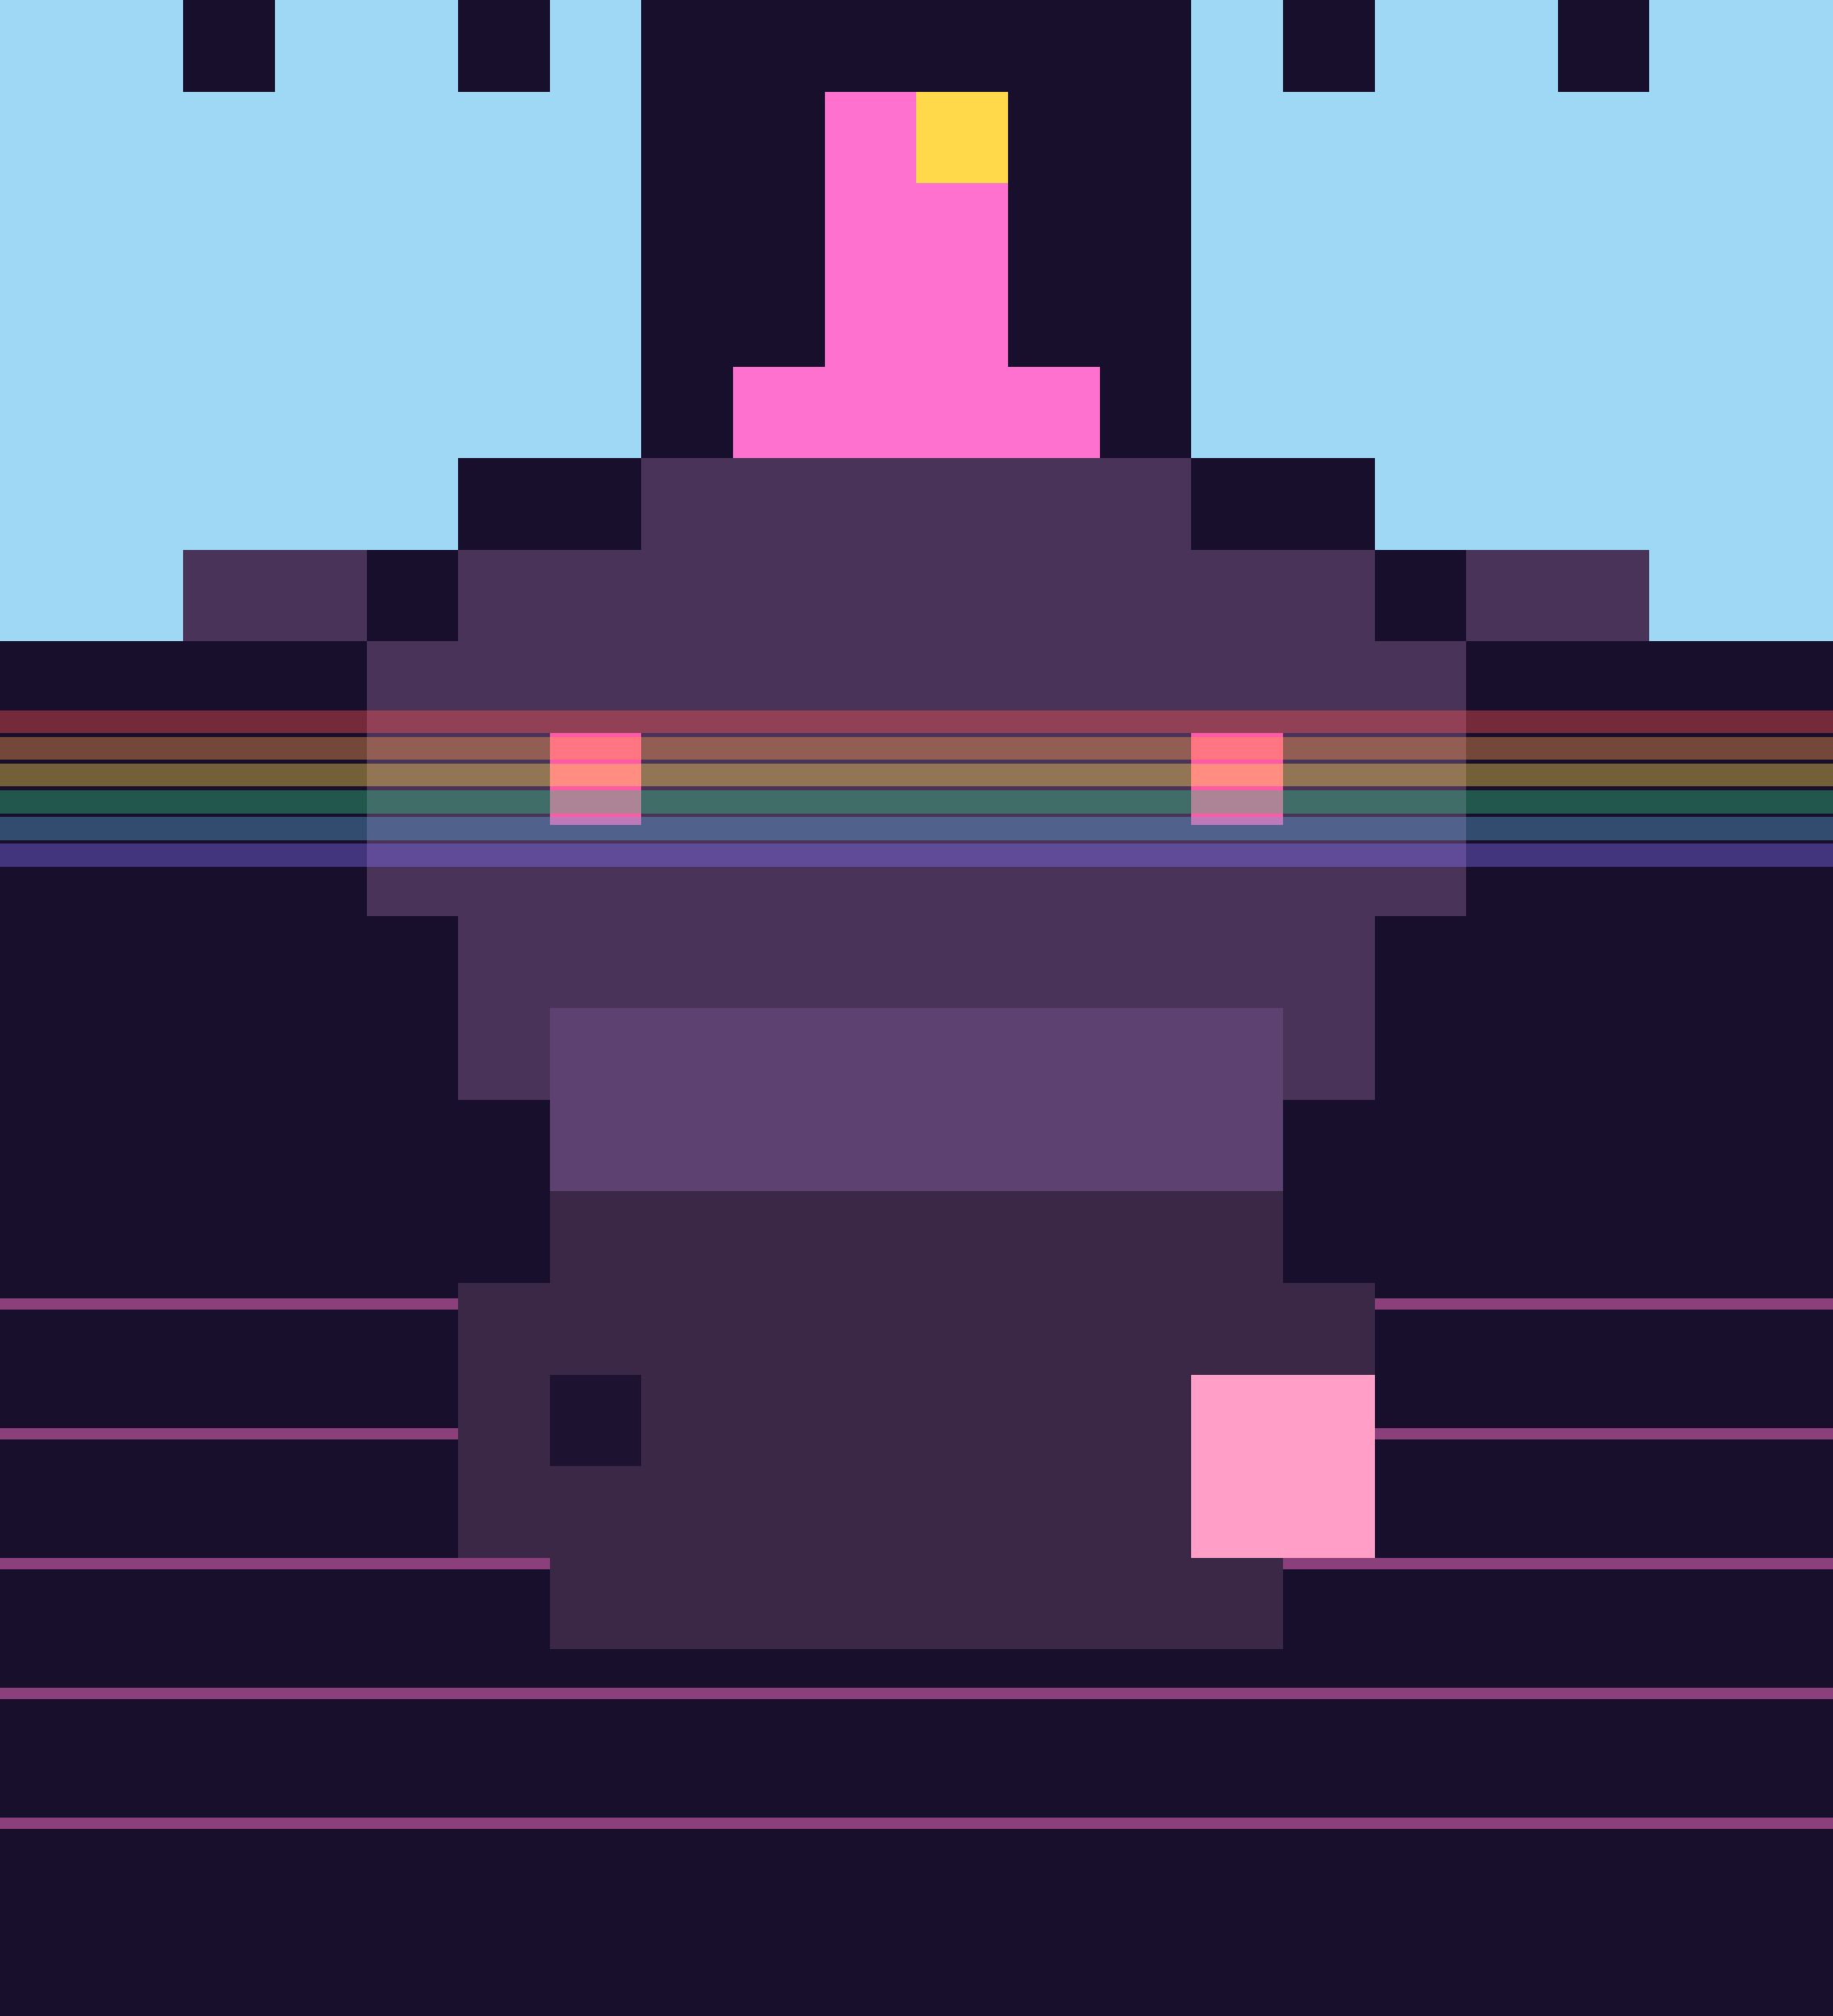
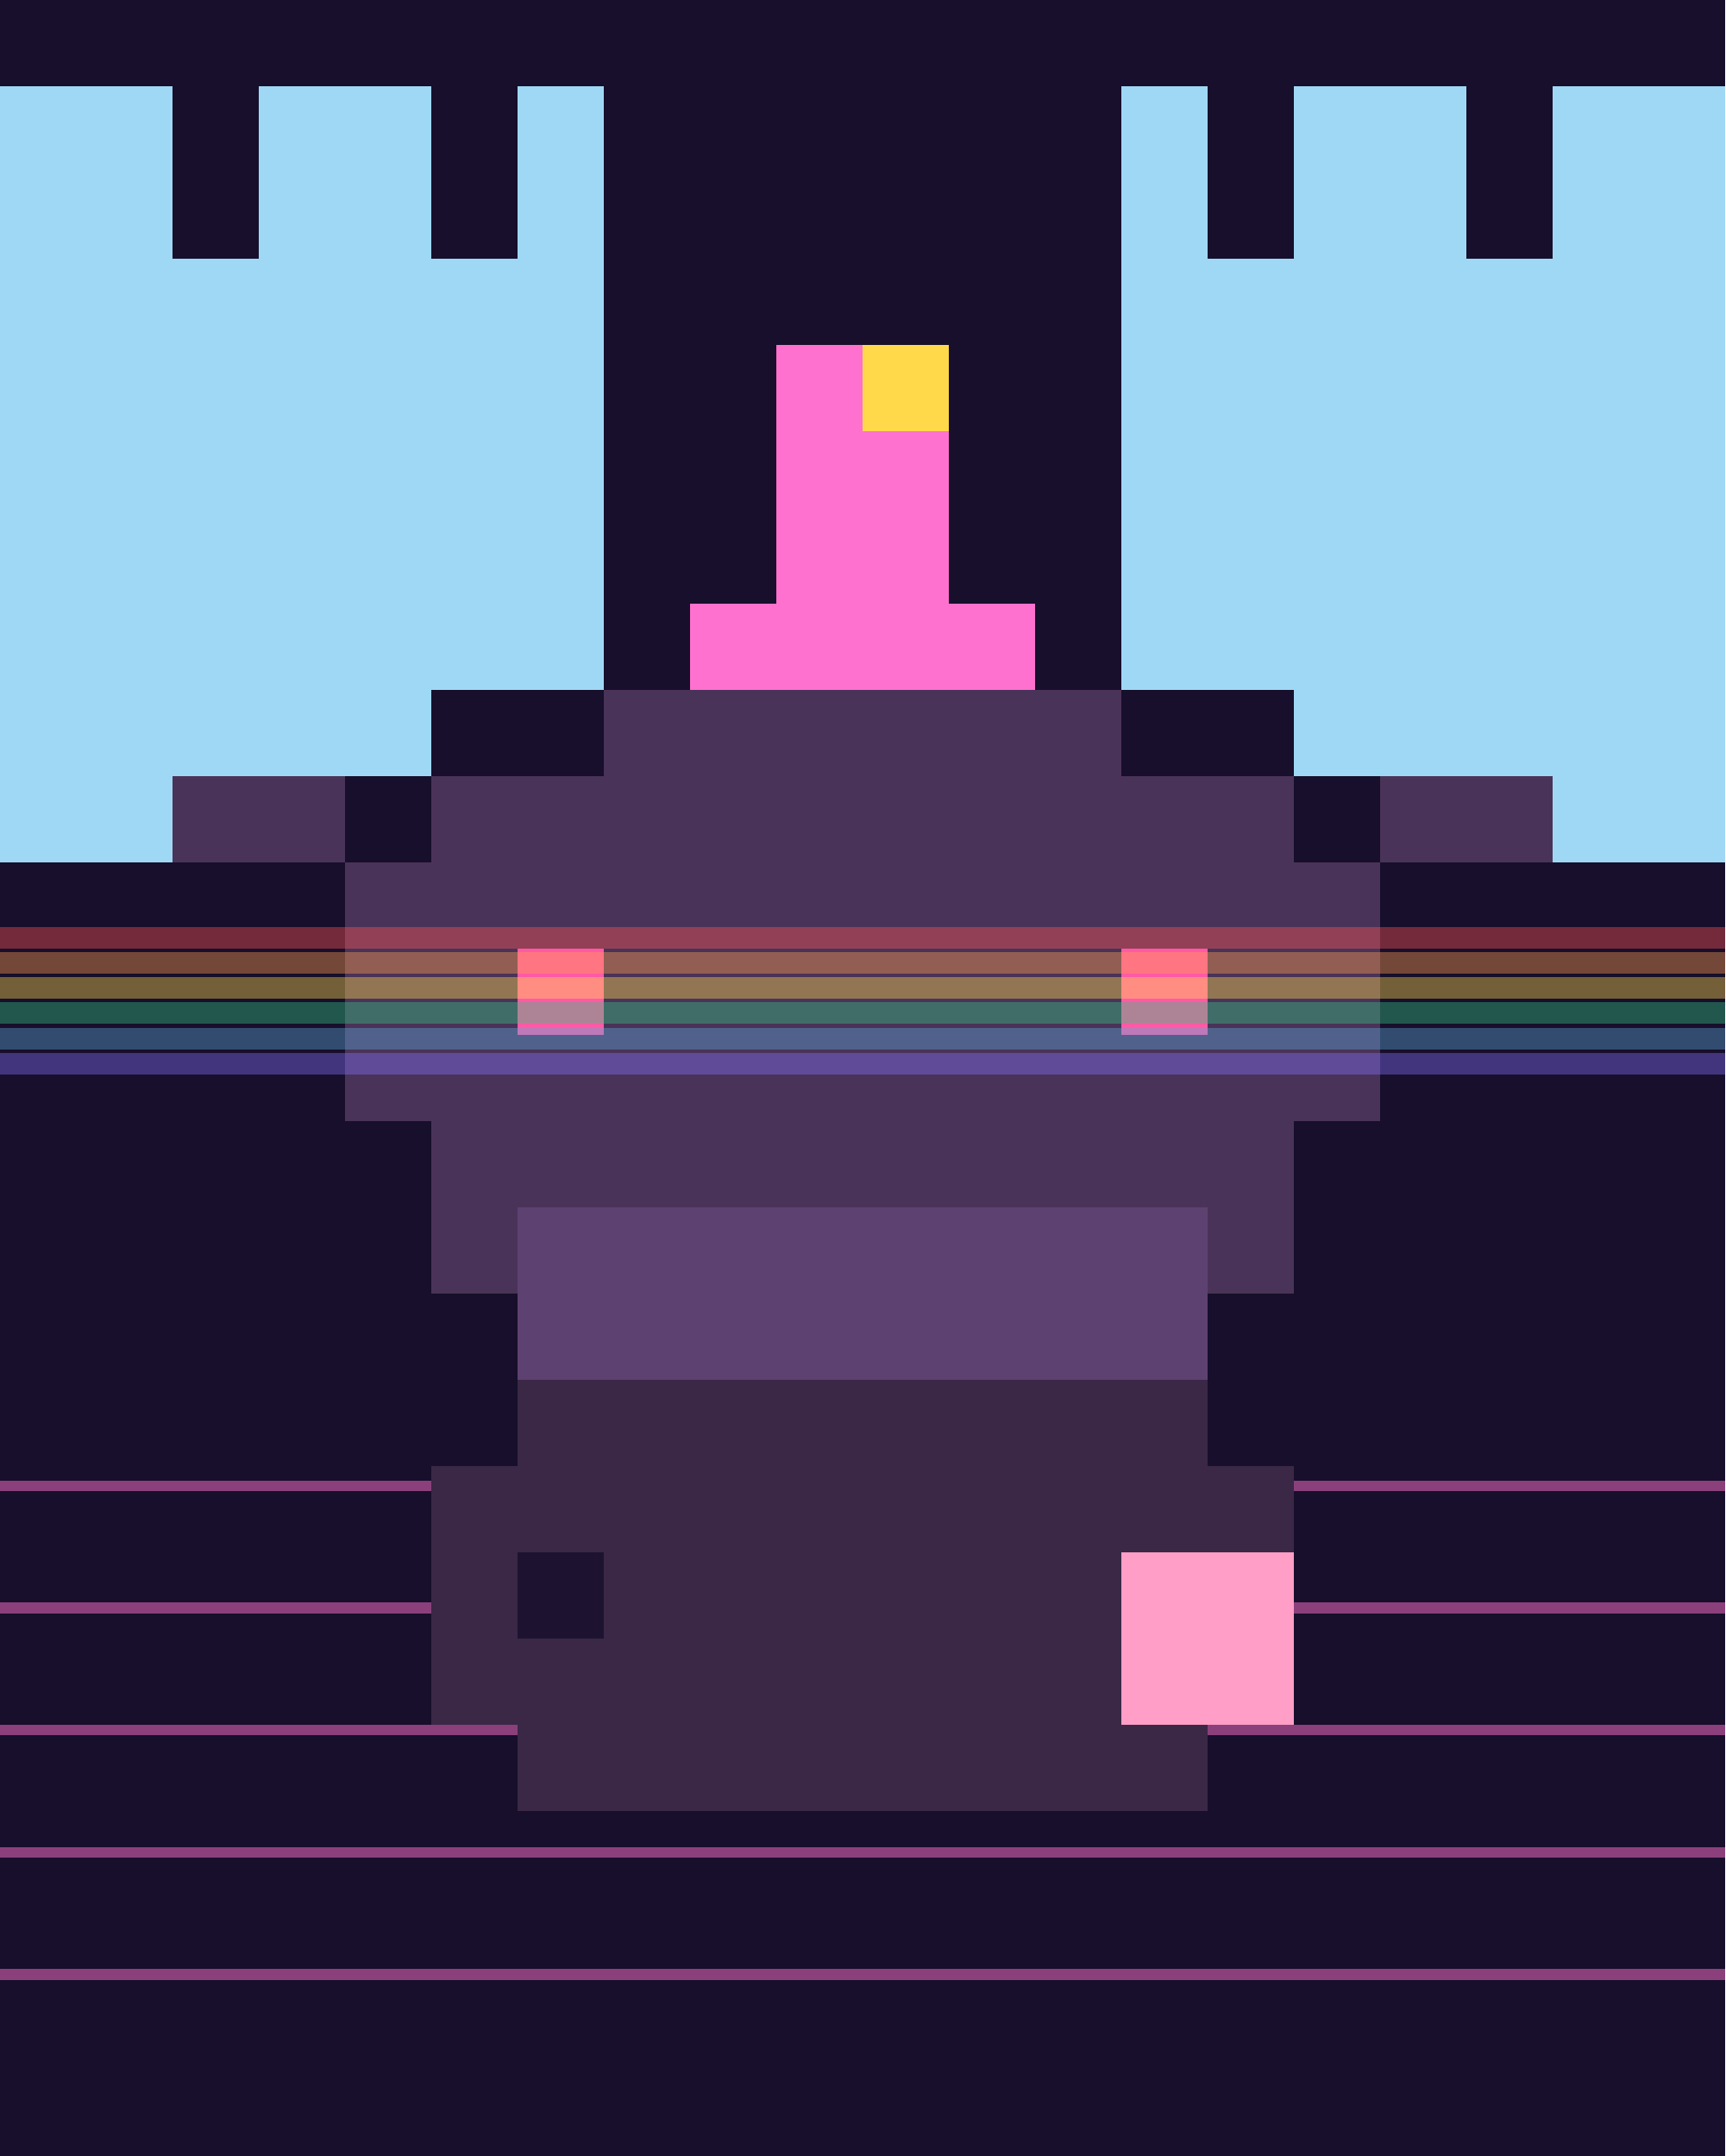
- <svg xmlns="http://www.w3.org/2000/svg" viewBox="0 0 480 528" shape-rendering="crispEdges">
-   <rect x="0" y="0" width="480" height="528" fill="#170f2b" opacity="1" />
-   <rect x="0" y="340" width="480" height="3" fill="#ff71ce" opacity="0.5" />
-   <rect x="0" y="374" width="480" height="3" fill="#ff71ce" opacity="0.5" />
-   <rect x="0" y="408" width="480" height="3" fill="#ff71ce" opacity="0.5" />
-   <rect x="0" y="442" width="480" height="3" fill="#ff71ce" opacity="0.5" />
-   <rect x="0" y="476" width="480" height="3" fill="#ff71ce" opacity="0.5" />
-   <rect x="0" y="0" width="24" height="24" fill="#9fd8f5" opacity="1" />
-   <rect x="24" y="0" width="24" height="24" fill="#9fd8f5" opacity="1" />
-   <rect x="72" y="0" width="24" height="24" fill="#9fd8f5" opacity="1" />
-   <rect x="96" y="0" width="24" height="24" fill="#9fd8f5" opacity="1" />
-   <rect x="144" y="0" width="24" height="24" fill="#9fd8f5" opacity="1" />
-   <rect x="312" y="0" width="24" height="24" fill="#9fd8f5" opacity="1" />
-   <rect x="360" y="0" width="24" height="24" fill="#9fd8f5" opacity="1" />
-   <rect x="384" y="0" width="24" height="24" fill="#9fd8f5" opacity="1" />
-   <rect x="432" y="0" width="24" height="24" fill="#9fd8f5" opacity="1" />
-   <rect x="456" y="0" width="24" height="24" fill="#9fd8f5" opacity="1" />
+ <svg xmlns="http://www.w3.org/2000/svg" viewBox="0 0 480 600" shape-rendering="crispEdges">
+   <rect x="0" y="0" width="480" height="600" fill="#170f2b" opacity="1" />
+   <g transform="translate(0,72)">
+     <rect x="0" y="340" width="480" height="3" fill="#ff71ce" opacity="0.5" />
+     <rect x="0" y="374" width="480" height="3" fill="#ff71ce" opacity="0.5" />
+     <rect x="0" y="408" width="480" height="3" fill="#ff71ce" opacity="0.5" />
+     <rect x="0" y="442" width="480" height="3" fill="#ff71ce" opacity="0.5" />
+     <rect x="0" y="476" width="480" height="3" fill="#ff71ce" opacity="0.5" />
+   </g>
  <rect x="0" y="24" width="24" height="24" fill="#9fd8f5" opacity="1" />
  <rect x="24" y="24" width="24" height="24" fill="#9fd8f5" opacity="1" />
-   <rect x="48" y="24" width="24" height="24" fill="#9fd8f5" opacity="1" />
  <rect x="72" y="24" width="24" height="24" fill="#9fd8f5" opacity="1" />
  <rect x="96" y="24" width="24" height="24" fill="#9fd8f5" opacity="1" />
-   <rect x="120" y="24" width="24" height="24" fill="#9fd8f5" opacity="1" />
  <rect x="144" y="24" width="24" height="24" fill="#9fd8f5" opacity="1" />
-   <rect x="216" y="24" width="24" height="24" fill="#ff71ce" opacity="1" />
-   <rect x="240" y="24" width="24" height="24" fill="#ffd94a" opacity="1" />
  <rect x="312" y="24" width="24" height="24" fill="#9fd8f5" opacity="1" />
-   <rect x="336" y="24" width="24" height="24" fill="#9fd8f5" opacity="1" />
  <rect x="360" y="24" width="24" height="24" fill="#9fd8f5" opacity="1" />
  <rect x="384" y="24" width="24" height="24" fill="#9fd8f5" opacity="1" />
-   <rect x="408" y="24" width="24" height="24" fill="#9fd8f5" opacity="1" />
  <rect x="432" y="24" width="24" height="24" fill="#9fd8f5" opacity="1" />
  <rect x="456" y="24" width="24" height="24" fill="#9fd8f5" opacity="1" />
  <rect x="0" y="48" width="24" height="24" fill="#9fd8f5" opacity="1" />
  <rect x="24" y="48" width="24" height="24" fill="#9fd8f5" opacity="1" />
-   <rect x="48" y="48" width="24" height="24" fill="#9fd8f5" opacity="1" />
  <rect x="72" y="48" width="24" height="24" fill="#9fd8f5" opacity="1" />
  <rect x="96" y="48" width="24" height="24" fill="#9fd8f5" opacity="1" />
-   <rect x="120" y="48" width="24" height="24" fill="#9fd8f5" opacity="1" />
  <rect x="144" y="48" width="24" height="24" fill="#9fd8f5" opacity="1" />
-   <rect x="216" y="48" width="24" height="24" fill="#ff71ce" opacity="1" />
-   <rect x="240" y="48" width="24" height="24" fill="#ff71ce" opacity="1" />
  <rect x="312" y="48" width="24" height="24" fill="#9fd8f5" opacity="1" />
-   <rect x="336" y="48" width="24" height="24" fill="#9fd8f5" opacity="1" />
  <rect x="360" y="48" width="24" height="24" fill="#9fd8f5" opacity="1" />
  <rect x="384" y="48" width="24" height="24" fill="#9fd8f5" opacity="1" />
-   <rect x="408" y="48" width="24" height="24" fill="#9fd8f5" opacity="1" />
  <rect x="432" y="48" width="24" height="24" fill="#9fd8f5" opacity="1" />
  <rect x="456" y="48" width="24" height="24" fill="#9fd8f5" opacity="1" />
  <rect x="0" y="72" width="24" height="24" fill="#9fd8f5" opacity="1" />
  <rect x="24" y="72" width="24" height="24" fill="#9fd8f5" opacity="1" />
  <rect x="48" y="72" width="24" height="24" fill="#9fd8f5" opacity="1" />
  <rect x="72" y="72" width="24" height="24" fill="#9fd8f5" opacity="1" />
  <rect x="96" y="72" width="24" height="24" fill="#9fd8f5" opacity="1" />
  <rect x="120" y="72" width="24" height="24" fill="#9fd8f5" opacity="1" />
  <rect x="144" y="72" width="24" height="24" fill="#9fd8f5" opacity="1" />
-   <rect x="216" y="72" width="24" height="24" fill="#ff71ce" opacity="1" />
-   <rect x="240" y="72" width="24" height="24" fill="#ff71ce" opacity="1" />
  <rect x="312" y="72" width="24" height="24" fill="#9fd8f5" opacity="1" />
  <rect x="336" y="72" width="24" height="24" fill="#9fd8f5" opacity="1" />
  <rect x="360" y="72" width="24" height="24" fill="#9fd8f5" opacity="1" />
  <rect x="384" y="72" width="24" height="24" fill="#9fd8f5" opacity="1" />
  <rect x="408" y="72" width="24" height="24" fill="#9fd8f5" opacity="1" />
  <rect x="432" y="72" width="24" height="24" fill="#9fd8f5" opacity="1" />
  <rect x="456" y="72" width="24" height="24" fill="#9fd8f5" opacity="1" />
  <rect x="0" y="96" width="24" height="24" fill="#9fd8f5" opacity="1" />
  <rect x="24" y="96" width="24" height="24" fill="#9fd8f5" opacity="1" />
  <rect x="48" y="96" width="24" height="24" fill="#9fd8f5" opacity="1" />
  <rect x="72" y="96" width="24" height="24" fill="#9fd8f5" opacity="1" />
  <rect x="96" y="96" width="24" height="24" fill="#9fd8f5" opacity="1" />
  <rect x="120" y="96" width="24" height="24" fill="#9fd8f5" opacity="1" />
  <rect x="144" y="96" width="24" height="24" fill="#9fd8f5" opacity="1" />
-   <rect x="192" y="96" width="24" height="24" fill="#ff71ce" opacity="1" />
  <rect x="216" y="96" width="24" height="24" fill="#ff71ce" opacity="1" />
-   <rect x="240" y="96" width="24" height="24" fill="#ff71ce" opacity="1" />
-   <rect x="264" y="96" width="24" height="24" fill="#ff71ce" opacity="1" />
+   <rect x="240" y="96" width="24" height="24" fill="#ffd94a" opacity="1" />
  <rect x="312" y="96" width="24" height="24" fill="#9fd8f5" opacity="1" />
  <rect x="336" y="96" width="24" height="24" fill="#9fd8f5" opacity="1" />
  <rect x="360" y="96" width="24" height="24" fill="#9fd8f5" opacity="1" />
  <rect x="384" y="96" width="24" height="24" fill="#9fd8f5" opacity="1" />
  <rect x="408" y="96" width="24" height="24" fill="#9fd8f5" opacity="1" />
  <rect x="432" y="96" width="24" height="24" fill="#9fd8f5" opacity="1" />
  <rect x="456" y="96" width="24" height="24" fill="#9fd8f5" opacity="1" />
  <rect x="0" y="120" width="24" height="24" fill="#9fd8f5" opacity="1" />
  <rect x="24" y="120" width="24" height="24" fill="#9fd8f5" opacity="1" />
  <rect x="48" y="120" width="24" height="24" fill="#9fd8f5" opacity="1" />
  <rect x="72" y="120" width="24" height="24" fill="#9fd8f5" opacity="1" />
  <rect x="96" y="120" width="24" height="24" fill="#9fd8f5" opacity="1" />
-   <rect x="168" y="120" width="24" height="24" fill="#4a3358" opacity="1" />
-   <rect x="192" y="120" width="24" height="24" fill="#4a3358" opacity="1" />
-   <rect x="216" y="120" width="24" height="24" fill="#4a3358" opacity="1" />
-   <rect x="240" y="120" width="24" height="24" fill="#4a3358" opacity="1" />
-   <rect x="264" y="120" width="24" height="24" fill="#4a3358" opacity="1" />
-   <rect x="288" y="120" width="24" height="24" fill="#4a3358" opacity="1" />
+   <rect x="120" y="120" width="24" height="24" fill="#9fd8f5" opacity="1" />
+   <rect x="144" y="120" width="24" height="24" fill="#9fd8f5" opacity="1" />
+   <rect x="216" y="120" width="24" height="24" fill="#ff71ce" opacity="1" />
+   <rect x="240" y="120" width="24" height="24" fill="#ff71ce" opacity="1" />
+   <rect x="312" y="120" width="24" height="24" fill="#9fd8f5" opacity="1" />
+   <rect x="336" y="120" width="24" height="24" fill="#9fd8f5" opacity="1" />
  <rect x="360" y="120" width="24" height="24" fill="#9fd8f5" opacity="1" />
  <rect x="384" y="120" width="24" height="24" fill="#9fd8f5" opacity="1" />
  <rect x="408" y="120" width="24" height="24" fill="#9fd8f5" opacity="1" />
  <rect x="432" y="120" width="24" height="24" fill="#9fd8f5" opacity="1" />
  <rect x="456" y="120" width="24" height="24" fill="#9fd8f5" opacity="1" />
  <rect x="0" y="144" width="24" height="24" fill="#9fd8f5" opacity="1" />
  <rect x="24" y="144" width="24" height="24" fill="#9fd8f5" opacity="1" />
-   <rect x="48" y="144" width="24" height="24" fill="#4a3358" opacity="1" />
-   <rect x="72" y="144" width="24" height="24" fill="#4a3358" opacity="1" />
-   <rect x="120" y="144" width="24" height="24" fill="#4a3358" opacity="1" />
-   <rect x="144" y="144" width="24" height="24" fill="#4a3358" opacity="1" />
-   <rect x="168" y="144" width="24" height="24" fill="#4a3358" opacity="1" />
-   <rect x="192" y="144" width="24" height="24" fill="#4a3358" opacity="1" />
-   <rect x="216" y="144" width="24" height="24" fill="#4a3358" opacity="1" />
-   <rect x="240" y="144" width="24" height="24" fill="#4a3358" opacity="1" />
-   <rect x="264" y="144" width="24" height="24" fill="#4a3358" opacity="1" />
-   <rect x="288" y="144" width="24" height="24" fill="#4a3358" opacity="1" />
-   <rect x="312" y="144" width="24" height="24" fill="#4a3358" opacity="1" />
-   <rect x="336" y="144" width="24" height="24" fill="#4a3358" opacity="1" />
-   <rect x="384" y="144" width="24" height="24" fill="#4a3358" opacity="1" />
-   <rect x="408" y="144" width="24" height="24" fill="#4a3358" opacity="1" />
+   <rect x="48" y="144" width="24" height="24" fill="#9fd8f5" opacity="1" />
+   <rect x="72" y="144" width="24" height="24" fill="#9fd8f5" opacity="1" />
+   <rect x="96" y="144" width="24" height="24" fill="#9fd8f5" opacity="1" />
+   <rect x="120" y="144" width="24" height="24" fill="#9fd8f5" opacity="1" />
+   <rect x="144" y="144" width="24" height="24" fill="#9fd8f5" opacity="1" />
+   <rect x="216" y="144" width="24" height="24" fill="#ff71ce" opacity="1" />
+   <rect x="240" y="144" width="24" height="24" fill="#ff71ce" opacity="1" />
+   <rect x="312" y="144" width="24" height="24" fill="#9fd8f5" opacity="1" />
+   <rect x="336" y="144" width="24" height="24" fill="#9fd8f5" opacity="1" />
+   <rect x="360" y="144" width="24" height="24" fill="#9fd8f5" opacity="1" />
+   <rect x="384" y="144" width="24" height="24" fill="#9fd8f5" opacity="1" />
+   <rect x="408" y="144" width="24" height="24" fill="#9fd8f5" opacity="1" />
  <rect x="432" y="144" width="24" height="24" fill="#9fd8f5" opacity="1" />
  <rect x="456" y="144" width="24" height="24" fill="#9fd8f5" opacity="1" />
-   <rect x="96" y="168" width="24" height="24" fill="#4a3358" opacity="1" />
-   <rect x="120" y="168" width="24" height="24" fill="#4a3358" opacity="1" />
-   <rect x="144" y="168" width="24" height="24" fill="#4a3358" opacity="1" />
-   <rect x="168" y="168" width="24" height="24" fill="#4a3358" opacity="1" />
-   <rect x="192" y="168" width="24" height="24" fill="#4a3358" opacity="1" />
-   <rect x="216" y="168" width="24" height="24" fill="#4a3358" opacity="1" />
-   <rect x="240" y="168" width="24" height="24" fill="#4a3358" opacity="1" />
-   <rect x="264" y="168" width="24" height="24" fill="#4a3358" opacity="1" />
-   <rect x="288" y="168" width="24" height="24" fill="#4a3358" opacity="1" />
-   <rect x="312" y="168" width="24" height="24" fill="#4a3358" opacity="1" />
-   <rect x="336" y="168" width="24" height="24" fill="#4a3358" opacity="1" />
-   <rect x="360" y="168" width="24" height="24" fill="#4a3358" opacity="1" />
-   <rect x="96" y="192" width="24" height="24" fill="#4a3358" opacity="1" />
-   <rect x="120" y="192" width="24" height="24" fill="#4a3358" opacity="1" />
-   <rect x="144" y="192" width="24" height="24" fill="#ff5aa5" opacity="1" />
+   <rect x="0" y="168" width="24" height="24" fill="#9fd8f5" opacity="1" />
+   <rect x="24" y="168" width="24" height="24" fill="#9fd8f5" opacity="1" />
+   <rect x="48" y="168" width="24" height="24" fill="#9fd8f5" opacity="1" />
+   <rect x="72" y="168" width="24" height="24" fill="#9fd8f5" opacity="1" />
+   <rect x="96" y="168" width="24" height="24" fill="#9fd8f5" opacity="1" />
+   <rect x="120" y="168" width="24" height="24" fill="#9fd8f5" opacity="1" />
+   <rect x="144" y="168" width="24" height="24" fill="#9fd8f5" opacity="1" />
+   <rect x="192" y="168" width="24" height="24" fill="#ff71ce" opacity="1" />
+   <rect x="216" y="168" width="24" height="24" fill="#ff71ce" opacity="1" />
+   <rect x="240" y="168" width="24" height="24" fill="#ff71ce" opacity="1" />
+   <rect x="264" y="168" width="24" height="24" fill="#ff71ce" opacity="1" />
+   <rect x="312" y="168" width="24" height="24" fill="#9fd8f5" opacity="1" />
+   <rect x="336" y="168" width="24" height="24" fill="#9fd8f5" opacity="1" />
+   <rect x="360" y="168" width="24" height="24" fill="#9fd8f5" opacity="1" />
+   <rect x="384" y="168" width="24" height="24" fill="#9fd8f5" opacity="1" />
+   <rect x="408" y="168" width="24" height="24" fill="#9fd8f5" opacity="1" />
+   <rect x="432" y="168" width="24" height="24" fill="#9fd8f5" opacity="1" />
+   <rect x="456" y="168" width="24" height="24" fill="#9fd8f5" opacity="1" />
+   <rect x="0" y="192" width="24" height="24" fill="#9fd8f5" opacity="1" />
+   <rect x="24" y="192" width="24" height="24" fill="#9fd8f5" opacity="1" />
+   <rect x="48" y="192" width="24" height="24" fill="#9fd8f5" opacity="1" />
+   <rect x="72" y="192" width="24" height="24" fill="#9fd8f5" opacity="1" />
+   <rect x="96" y="192" width="24" height="24" fill="#9fd8f5" opacity="1" />
  <rect x="168" y="192" width="24" height="24" fill="#4a3358" opacity="1" />
  <rect x="192" y="192" width="24" height="24" fill="#4a3358" opacity="1" />
  <rect x="216" y="192" width="24" height="24" fill="#4a3358" opacity="1" />
  <rect x="240" y="192" width="24" height="24" fill="#4a3358" opacity="1" />
  <rect x="264" y="192" width="24" height="24" fill="#4a3358" opacity="1" />
  <rect x="288" y="192" width="24" height="24" fill="#4a3358" opacity="1" />
-   <rect x="312" y="192" width="24" height="24" fill="#ff5aa5" opacity="1" />
-   <rect x="336" y="192" width="24" height="24" fill="#4a3358" opacity="1" />
-   <rect x="360" y="192" width="24" height="24" fill="#4a3358" opacity="1" />
-   <rect x="96" y="216" width="24" height="24" fill="#4a3358" opacity="1" />
+   <rect x="360" y="192" width="24" height="24" fill="#9fd8f5" opacity="1" />
+   <rect x="384" y="192" width="24" height="24" fill="#9fd8f5" opacity="1" />
+   <rect x="408" y="192" width="24" height="24" fill="#9fd8f5" opacity="1" />
+   <rect x="432" y="192" width="24" height="24" fill="#9fd8f5" opacity="1" />
+   <rect x="456" y="192" width="24" height="24" fill="#9fd8f5" opacity="1" />
+   <rect x="0" y="216" width="24" height="24" fill="#9fd8f5" opacity="1" />
+   <rect x="24" y="216" width="24" height="24" fill="#9fd8f5" opacity="1" />
+   <rect x="48" y="216" width="24" height="24" fill="#4a3358" opacity="1" />
+   <rect x="72" y="216" width="24" height="24" fill="#4a3358" opacity="1" />
  <rect x="120" y="216" width="24" height="24" fill="#4a3358" opacity="1" />
  <rect x="144" y="216" width="24" height="24" fill="#4a3358" opacity="1" />
  <rect x="168" y="216" width="24" height="24" fill="#4a3358" opacity="1" />
  <rect x="192" y="216" width="24" height="24" fill="#4a3358" opacity="1" />
  <rect x="216" y="216" width="24" height="24" fill="#4a3358" opacity="1" />
  <rect x="240" y="216" width="24" height="24" fill="#4a3358" opacity="1" />
  <rect x="264" y="216" width="24" height="24" fill="#4a3358" opacity="1" />
  <rect x="288" y="216" width="24" height="24" fill="#4a3358" opacity="1" />
  <rect x="312" y="216" width="24" height="24" fill="#4a3358" opacity="1" />
  <rect x="336" y="216" width="24" height="24" fill="#4a3358" opacity="1" />
-   <rect x="360" y="216" width="24" height="24" fill="#4a3358" opacity="1" />
+   <rect x="384" y="216" width="24" height="24" fill="#4a3358" opacity="1" />
+   <rect x="408" y="216" width="24" height="24" fill="#4a3358" opacity="1" />
+   <rect x="432" y="216" width="24" height="24" fill="#9fd8f5" opacity="1" />
+   <rect x="456" y="216" width="24" height="24" fill="#9fd8f5" opacity="1" />
+   <rect x="96" y="240" width="24" height="24" fill="#4a3358" opacity="1" />
  <rect x="120" y="240" width="24" height="24" fill="#4a3358" opacity="1" />
  <rect x="144" y="240" width="24" height="24" fill="#4a3358" opacity="1" />
  <rect x="168" y="240" width="24" height="24" fill="#4a3358" opacity="1" />
  <rect x="192" y="240" width="24" height="24" fill="#4a3358" opacity="1" />
  <rect x="216" y="240" width="24" height="24" fill="#4a3358" opacity="1" />
  <rect x="240" y="240" width="24" height="24" fill="#4a3358" opacity="1" />
  <rect x="264" y="240" width="24" height="24" fill="#4a3358" opacity="1" />
  <rect x="288" y="240" width="24" height="24" fill="#4a3358" opacity="1" />
  <rect x="312" y="240" width="24" height="24" fill="#4a3358" opacity="1" />
  <rect x="336" y="240" width="24" height="24" fill="#4a3358" opacity="1" />
+   <rect x="360" y="240" width="24" height="24" fill="#4a3358" opacity="1" />
+   <rect x="96" y="264" width="24" height="24" fill="#4a3358" opacity="1" />
  <rect x="120" y="264" width="24" height="24" fill="#4a3358" opacity="1" />
-   <rect x="144" y="264" width="24" height="24" fill="#5d4170" opacity="1" />
-   <rect x="168" y="264" width="24" height="24" fill="#5d4170" opacity="1" />
-   <rect x="192" y="264" width="24" height="24" fill="#5d4170" opacity="1" />
-   <rect x="216" y="264" width="24" height="24" fill="#5d4170" opacity="1" />
-   <rect x="240" y="264" width="24" height="24" fill="#5d4170" opacity="1" />
-   <rect x="264" y="264" width="24" height="24" fill="#5d4170" opacity="1" />
-   <rect x="288" y="264" width="24" height="24" fill="#5d4170" opacity="1" />
-   <rect x="312" y="264" width="24" height="24" fill="#5d4170" opacity="1" />
+   <rect x="144" y="264" width="24" height="24" fill="#ff5aa5" opacity="1" />
+   <rect x="168" y="264" width="24" height="24" fill="#4a3358" opacity="1" />
+   <rect x="192" y="264" width="24" height="24" fill="#4a3358" opacity="1" />
+   <rect x="216" y="264" width="24" height="24" fill="#4a3358" opacity="1" />
+   <rect x="240" y="264" width="24" height="24" fill="#4a3358" opacity="1" />
+   <rect x="264" y="264" width="24" height="24" fill="#4a3358" opacity="1" />
+   <rect x="288" y="264" width="24" height="24" fill="#4a3358" opacity="1" />
+   <rect x="312" y="264" width="24" height="24" fill="#ff5aa5" opacity="1" />
  <rect x="336" y="264" width="24" height="24" fill="#4a3358" opacity="1" />
-   <rect x="144" y="288" width="24" height="24" fill="#5d4170" opacity="1" />
-   <rect x="168" y="288" width="24" height="24" fill="#5d4170" opacity="1" />
-   <rect x="192" y="288" width="24" height="24" fill="#5d4170" opacity="1" />
-   <rect x="216" y="288" width="24" height="24" fill="#5d4170" opacity="1" />
-   <rect x="240" y="288" width="24" height="24" fill="#5d4170" opacity="1" />
-   <rect x="264" y="288" width="24" height="24" fill="#5d4170" opacity="1" />
-   <rect x="288" y="288" width="24" height="24" fill="#5d4170" opacity="1" />
-   <rect x="312" y="288" width="24" height="24" fill="#5d4170" opacity="1" />
-   <rect x="144" y="312" width="24" height="24" fill="#3a2846" opacity="1" />
-   <rect x="168" y="312" width="24" height="24" fill="#3a2846" opacity="1" />
-   <rect x="192" y="312" width="24" height="24" fill="#3a2846" opacity="1" />
-   <rect x="216" y="312" width="24" height="24" fill="#3a2846" opacity="1" />
-   <rect x="240" y="312" width="24" height="24" fill="#3a2846" opacity="1" />
-   <rect x="264" y="312" width="24" height="24" fill="#3a2846" opacity="1" />
-   <rect x="288" y="312" width="24" height="24" fill="#3a2846" opacity="1" />
-   <rect x="312" y="312" width="24" height="24" fill="#3a2846" opacity="1" />
-   <rect x="120" y="336" width="24" height="24" fill="#3a2846" opacity="1" />
-   <rect x="144" y="336" width="24" height="24" fill="#3a2846" opacity="1" />
-   <rect x="168" y="336" width="24" height="24" fill="#3a2846" opacity="1" />
-   <rect x="192" y="336" width="24" height="24" fill="#3a2846" opacity="1" />
-   <rect x="216" y="336" width="24" height="24" fill="#3a2846" opacity="1" />
-   <rect x="240" y="336" width="24" height="24" fill="#3a2846" opacity="1" />
-   <rect x="264" y="336" width="24" height="24" fill="#3a2846" opacity="1" />
-   <rect x="288" y="336" width="24" height="24" fill="#3a2846" opacity="1" />
-   <rect x="312" y="336" width="24" height="24" fill="#3a2846" opacity="1" />
-   <rect x="336" y="336" width="24" height="24" fill="#3a2846" opacity="1" />
-   <rect x="120" y="360" width="24" height="24" fill="#3a2846" opacity="1" />
-   <rect x="144" y="360" width="24" height="24" fill="#1d1330" opacity="1" />
-   <rect x="168" y="360" width="24" height="24" fill="#3a2846" opacity="1" />
-   <rect x="192" y="360" width="24" height="24" fill="#3a2846" opacity="1" />
-   <rect x="216" y="360" width="24" height="24" fill="#3a2846" opacity="1" />
-   <rect x="240" y="360" width="24" height="24" fill="#3a2846" opacity="1" />
-   <rect x="264" y="360" width="24" height="24" fill="#3a2846" opacity="1" />
-   <rect x="288" y="360" width="24" height="24" fill="#3a2846" opacity="1" />
-   <rect x="312" y="360" width="24" height="24" fill="#ff9ec6" opacity="1" />
-   <rect x="336" y="360" width="24" height="24" fill="#ff9ec6" opacity="1" />
-   <rect x="120" y="384" width="24" height="24" fill="#3a2846" opacity="1" />
+   <rect x="360" y="264" width="24" height="24" fill="#4a3358" opacity="1" />
+   <rect x="96" y="288" width="24" height="24" fill="#4a3358" opacity="1" />
+   <rect x="120" y="288" width="24" height="24" fill="#4a3358" opacity="1" />
+   <rect x="144" y="288" width="24" height="24" fill="#4a3358" opacity="1" />
+   <rect x="168" y="288" width="24" height="24" fill="#4a3358" opacity="1" />
+   <rect x="192" y="288" width="24" height="24" fill="#4a3358" opacity="1" />
+   <rect x="216" y="288" width="24" height="24" fill="#4a3358" opacity="1" />
+   <rect x="240" y="288" width="24" height="24" fill="#4a3358" opacity="1" />
+   <rect x="264" y="288" width="24" height="24" fill="#4a3358" opacity="1" />
+   <rect x="288" y="288" width="24" height="24" fill="#4a3358" opacity="1" />
+   <rect x="312" y="288" width="24" height="24" fill="#4a3358" opacity="1" />
+   <rect x="336" y="288" width="24" height="24" fill="#4a3358" opacity="1" />
+   <rect x="360" y="288" width="24" height="24" fill="#4a3358" opacity="1" />
+   <rect x="120" y="312" width="24" height="24" fill="#4a3358" opacity="1" />
+   <rect x="144" y="312" width="24" height="24" fill="#4a3358" opacity="1" />
+   <rect x="168" y="312" width="24" height="24" fill="#4a3358" opacity="1" />
+   <rect x="192" y="312" width="24" height="24" fill="#4a3358" opacity="1" />
+   <rect x="216" y="312" width="24" height="24" fill="#4a3358" opacity="1" />
+   <rect x="240" y="312" width="24" height="24" fill="#4a3358" opacity="1" />
+   <rect x="264" y="312" width="24" height="24" fill="#4a3358" opacity="1" />
+   <rect x="288" y="312" width="24" height="24" fill="#4a3358" opacity="1" />
+   <rect x="312" y="312" width="24" height="24" fill="#4a3358" opacity="1" />
+   <rect x="336" y="312" width="24" height="24" fill="#4a3358" opacity="1" />
+   <rect x="120" y="336" width="24" height="24" fill="#4a3358" opacity="1" />
+   <rect x="144" y="336" width="24" height="24" fill="#5d4170" opacity="1" />
+   <rect x="168" y="336" width="24" height="24" fill="#5d4170" opacity="1" />
+   <rect x="192" y="336" width="24" height="24" fill="#5d4170" opacity="1" />
+   <rect x="216" y="336" width="24" height="24" fill="#5d4170" opacity="1" />
+   <rect x="240" y="336" width="24" height="24" fill="#5d4170" opacity="1" />
+   <rect x="264" y="336" width="24" height="24" fill="#5d4170" opacity="1" />
+   <rect x="288" y="336" width="24" height="24" fill="#5d4170" opacity="1" />
+   <rect x="312" y="336" width="24" height="24" fill="#5d4170" opacity="1" />
+   <rect x="336" y="336" width="24" height="24" fill="#4a3358" opacity="1" />
+   <rect x="144" y="360" width="24" height="24" fill="#5d4170" opacity="1" />
+   <rect x="168" y="360" width="24" height="24" fill="#5d4170" opacity="1" />
+   <rect x="192" y="360" width="24" height="24" fill="#5d4170" opacity="1" />
+   <rect x="216" y="360" width="24" height="24" fill="#5d4170" opacity="1" />
+   <rect x="240" y="360" width="24" height="24" fill="#5d4170" opacity="1" />
+   <rect x="264" y="360" width="24" height="24" fill="#5d4170" opacity="1" />
+   <rect x="288" y="360" width="24" height="24" fill="#5d4170" opacity="1" />
+   <rect x="312" y="360" width="24" height="24" fill="#5d4170" opacity="1" />
  <rect x="144" y="384" width="24" height="24" fill="#3a2846" opacity="1" />
  <rect x="168" y="384" width="24" height="24" fill="#3a2846" opacity="1" />
  <rect x="192" y="384" width="24" height="24" fill="#3a2846" opacity="1" />
  <rect x="216" y="384" width="24" height="24" fill="#3a2846" opacity="1" />
  <rect x="240" y="384" width="24" height="24" fill="#3a2846" opacity="1" />
  <rect x="264" y="384" width="24" height="24" fill="#3a2846" opacity="1" />
  <rect x="288" y="384" width="24" height="24" fill="#3a2846" opacity="1" />
-   <rect x="312" y="384" width="24" height="24" fill="#ff9ec6" opacity="1" />
-   <rect x="336" y="384" width="24" height="24" fill="#ff9ec6" opacity="1" />
+   <rect x="312" y="384" width="24" height="24" fill="#3a2846" opacity="1" />
+   <rect x="120" y="408" width="24" height="24" fill="#3a2846" opacity="1" />
  <rect x="144" y="408" width="24" height="24" fill="#3a2846" opacity="1" />
  <rect x="168" y="408" width="24" height="24" fill="#3a2846" opacity="1" />
  <rect x="192" y="408" width="24" height="24" fill="#3a2846" opacity="1" />
  <rect x="216" y="408" width="24" height="24" fill="#3a2846" opacity="1" />
  <rect x="240" y="408" width="24" height="24" fill="#3a2846" opacity="1" />
  <rect x="264" y="408" width="24" height="24" fill="#3a2846" opacity="1" />
  <rect x="288" y="408" width="24" height="24" fill="#3a2846" opacity="1" />
  <rect x="312" y="408" width="24" height="24" fill="#3a2846" opacity="1" />
-   <rect x="0" y="186" width="480" height="6" fill="#ff5252" opacity="0.4" />
-   <rect x="0" y="193" width="480" height="6" fill="#ff9e4a" opacity="0.4" />
-   <rect x="0" y="200" width="480" height="6" fill="#ffd94a" opacity="0.4" />
-   <rect x="0" y="207" width="480" height="6" fill="#33c47f" opacity="0.4" />
-   <rect x="0" y="214" width="480" height="6" fill="#5aa8d8" opacity="0.4" />
-   <rect x="0" y="221" width="480" height="6" fill="#836EF9" opacity="0.4" />
+   <rect x="336" y="408" width="24" height="24" fill="#3a2846" opacity="1" />
+   <rect x="120" y="432" width="24" height="24" fill="#3a2846" opacity="1" />
+   <rect x="144" y="432" width="24" height="24" fill="#1d1330" opacity="1" />
+   <rect x="168" y="432" width="24" height="24" fill="#3a2846" opacity="1" />
+   <rect x="192" y="432" width="24" height="24" fill="#3a2846" opacity="1" />
+   <rect x="216" y="432" width="24" height="24" fill="#3a2846" opacity="1" />
+   <rect x="240" y="432" width="24" height="24" fill="#3a2846" opacity="1" />
+   <rect x="264" y="432" width="24" height="24" fill="#3a2846" opacity="1" />
+   <rect x="288" y="432" width="24" height="24" fill="#3a2846" opacity="1" />
+   <rect x="312" y="432" width="24" height="24" fill="#ff9ec6" opacity="1" />
+   <rect x="336" y="432" width="24" height="24" fill="#ff9ec6" opacity="1" />
+   <rect x="120" y="456" width="24" height="24" fill="#3a2846" opacity="1" />
+   <rect x="144" y="456" width="24" height="24" fill="#3a2846" opacity="1" />
+   <rect x="168" y="456" width="24" height="24" fill="#3a2846" opacity="1" />
+   <rect x="192" y="456" width="24" height="24" fill="#3a2846" opacity="1" />
+   <rect x="216" y="456" width="24" height="24" fill="#3a2846" opacity="1" />
+   <rect x="240" y="456" width="24" height="24" fill="#3a2846" opacity="1" />
+   <rect x="264" y="456" width="24" height="24" fill="#3a2846" opacity="1" />
+   <rect x="288" y="456" width="24" height="24" fill="#3a2846" opacity="1" />
+   <rect x="312" y="456" width="24" height="24" fill="#ff9ec6" opacity="1" />
+   <rect x="336" y="456" width="24" height="24" fill="#ff9ec6" opacity="1" />
+   <rect x="144" y="480" width="24" height="24" fill="#3a2846" opacity="1" />
+   <rect x="168" y="480" width="24" height="24" fill="#3a2846" opacity="1" />
+   <rect x="192" y="480" width="24" height="24" fill="#3a2846" opacity="1" />
+   <rect x="216" y="480" width="24" height="24" fill="#3a2846" opacity="1" />
+   <rect x="240" y="480" width="24" height="24" fill="#3a2846" opacity="1" />
+   <rect x="264" y="480" width="24" height="24" fill="#3a2846" opacity="1" />
+   <rect x="288" y="480" width="24" height="24" fill="#3a2846" opacity="1" />
+   <rect x="312" y="480" width="24" height="24" fill="#3a2846" opacity="1" />
+   <g transform="translate(0,72)">
+     <rect x="0" y="186" width="480" height="6" fill="#ff5252" opacity="0.4" />
+     <rect x="0" y="193" width="480" height="6" fill="#ff9e4a" opacity="0.4" />
+     <rect x="0" y="200" width="480" height="6" fill="#ffd94a" opacity="0.4" />
+     <rect x="0" y="207" width="480" height="6" fill="#33c47f" opacity="0.4" />
+     <rect x="0" y="214" width="480" height="6" fill="#5aa8d8" opacity="0.4" />
+     <rect x="0" y="221" width="480" height="6" fill="#836EF9" opacity="0.4" />
+   </g>
</svg>
